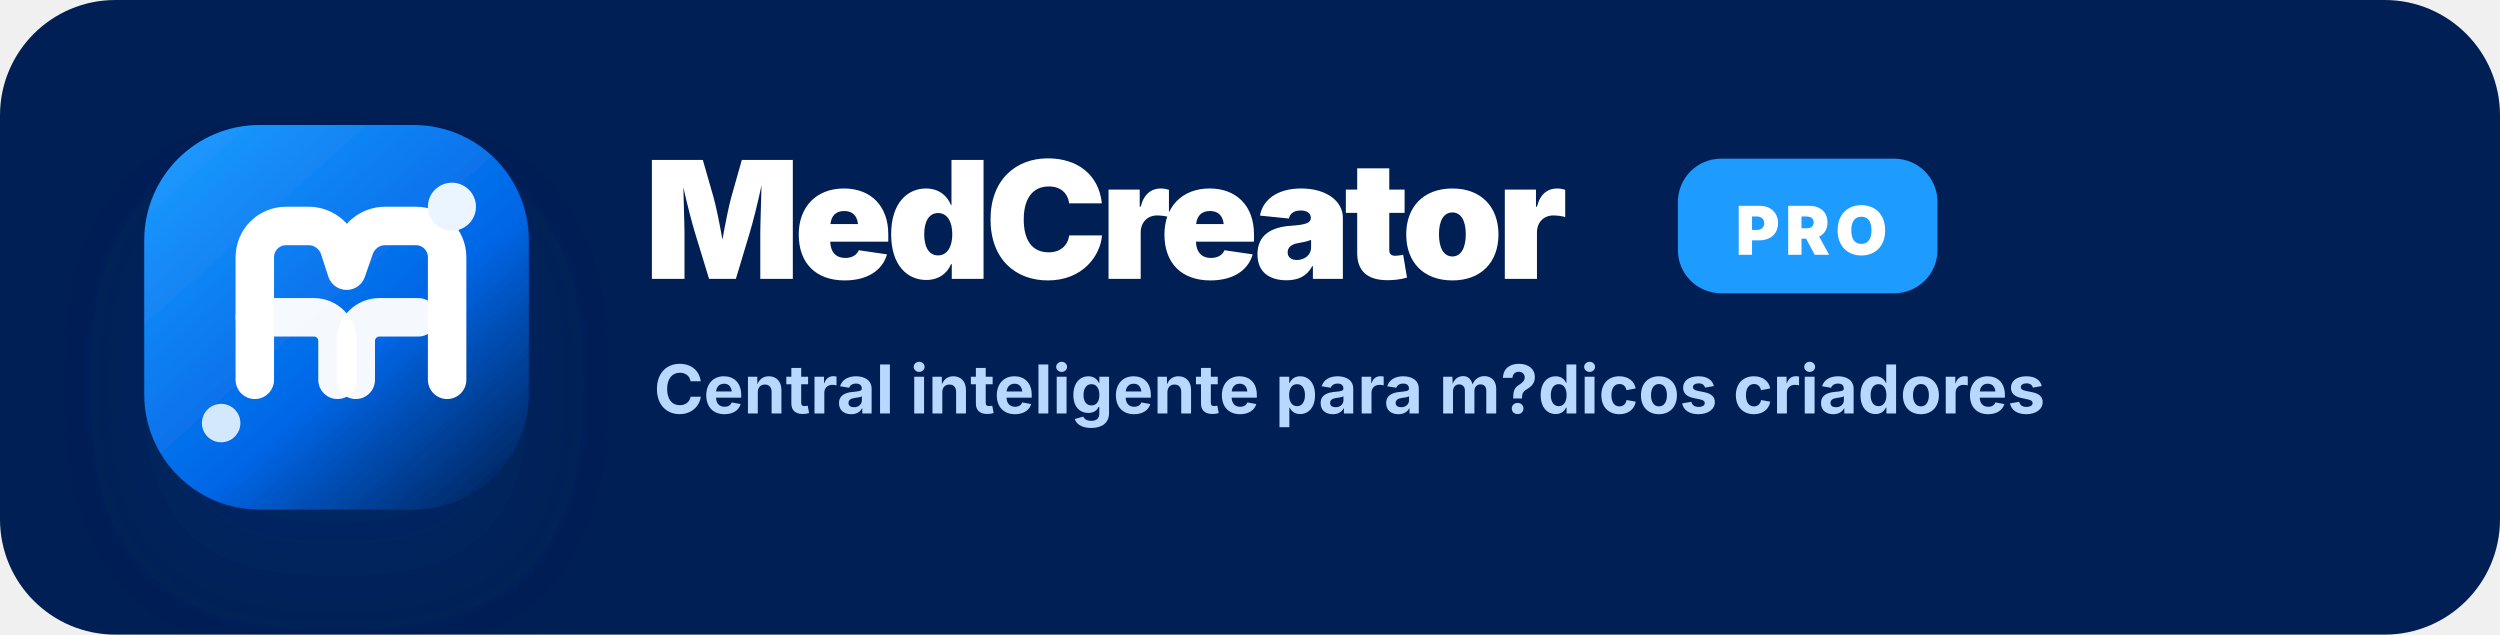
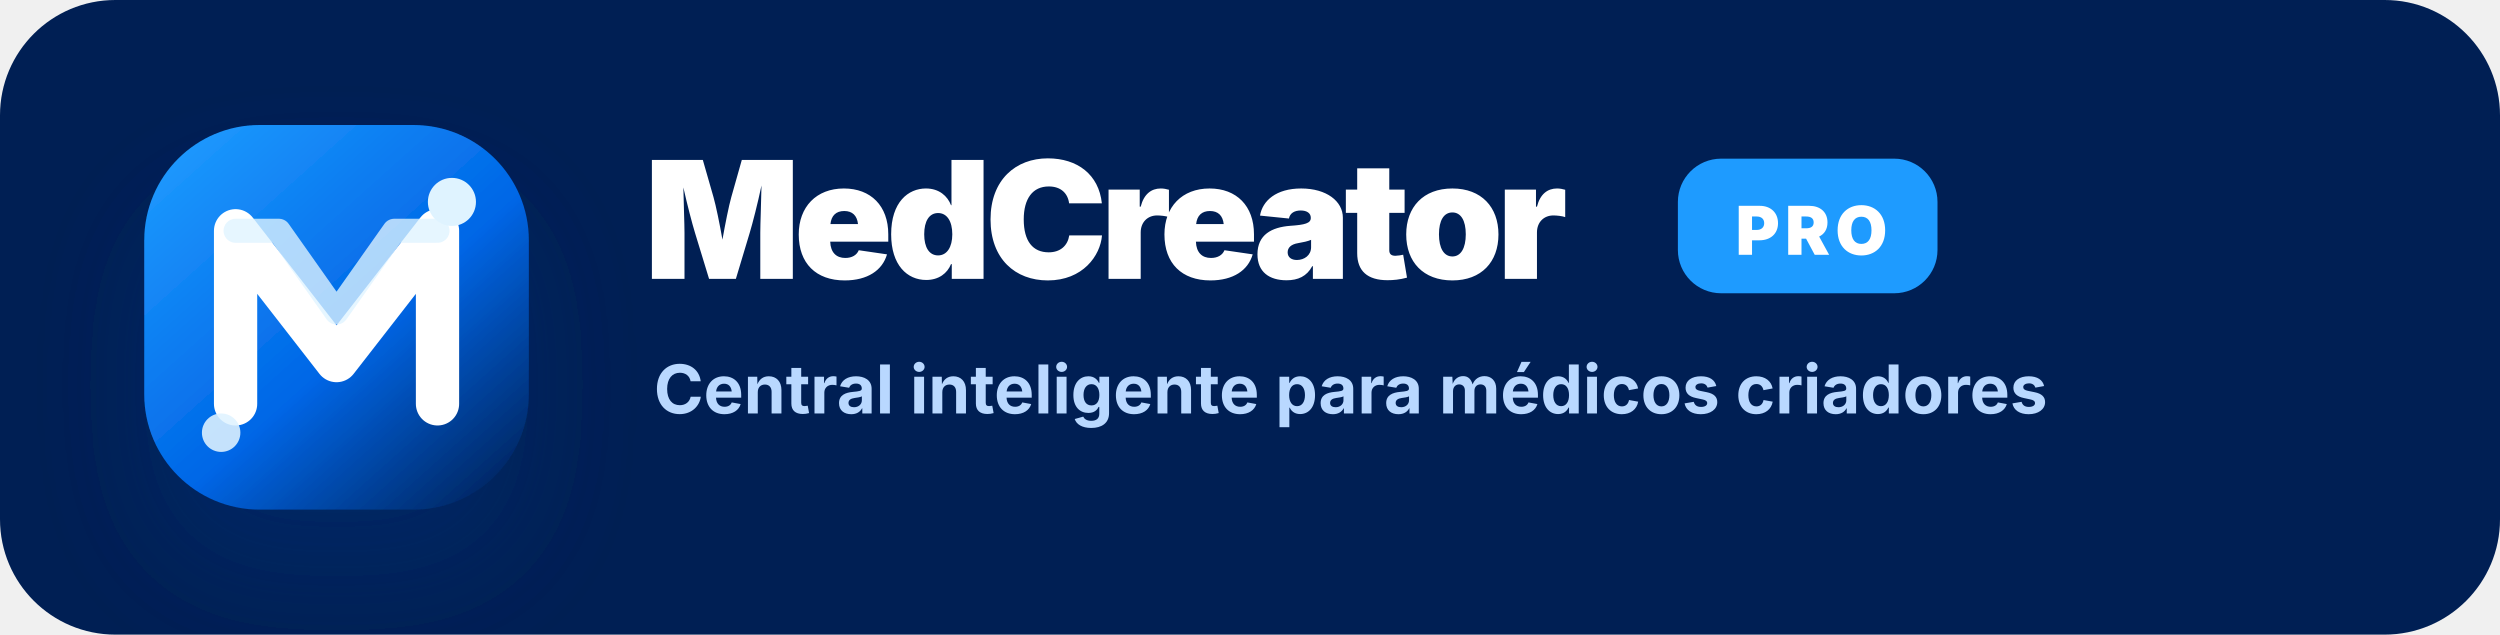
<svg xmlns="http://www.w3.org/2000/svg" width="520" height="132" viewBox="0 0 520 132" fill="none">
  <rect width="520" height="132" rx="24" fill="#001F54" />
  <g transform="translate(22 18)">
    <defs>
-       <linearGradient id="g" x1="14" y1="10" x2="84" y2="88" gradientUnits="userSpaceOnUse">
+       <linearGradient id="mcpMarkGradient" x1="14" y1="10" x2="84" y2="88" gradientUnits="userSpaceOnUse">
        <stop stop-color="#1E9BFF" />
-         <stop offset="0.58" stop-color="#0066E6" />
+         <stop offset="0.55" stop-color="#0066E6" />
        <stop offset="1" stop-color="#001F54" />
      </linearGradient>
-       <filter id="s" x="-20" y="-20" width="136" height="136" color-interpolation-filters="sRGB">
-         <feDropShadow dx="0" dy="14" stdDeviation="12" flood-color="#003B8E" flood-opacity="0.24" />
+       <filter id="mcpShadow" x="-20" y="-20" width="136" height="136" color-interpolation-filters="sRGB">
+         <feDropShadow dx="0" dy="14" stdDeviation="12" flood-color="#003B8E" flood-opacity="0.26" />
      </filter>
    </defs>
-     <rect x="8" y="8" width="80" height="80" rx="24" fill="url(#g)" filter="url(#s)" />
-     <path d="M31 61V35.5C31 31.9 33.9 29 37.5 29H42.2C45.1 29 47.7 30.9 48.6 33.7L50.1 38.3L51.7 33.7C52.6 30.9 55.2 29 58.1 29H64.5C68.1 29 71 31.9 71 35.5V61" stroke="white" stroke-width="8" stroke-linecap="round" stroke-linejoin="round" />
-     <path d="M31 48H43.3C46 48 48.2 50.2 48.2 52.9V61" stroke="white" stroke-width="8" stroke-linecap="round" stroke-linejoin="round" opacity=".96" />
-     <path d="M65 48H56.9C54.2 48 52 50.2 52 52.9V61" stroke="white" stroke-width="8" stroke-linecap="round" stroke-linejoin="round" opacity=".96" />
-     <circle cx="72" cy="25" r="5" fill="#EAF5FF" />
-     <circle cx="24" cy="70" r="4" fill="#EAF5FF" opacity=".9" />
+     <rect x="8" y="8" width="80" height="80" rx="24" fill="url(#mcpMarkGradient)" filter="url(#mcpShadow)" />
+     <path d="M27 66V30L48 57L69 30V66" stroke="#FFFFFF" stroke-width="9" stroke-linecap="round" stroke-linejoin="round" />
+     <path d="M27 30H36L48 47L60 30H69" stroke="#DFF3FF" stroke-width="5" stroke-linecap="round" stroke-linejoin="round" opacity=".78" />
+     <circle cx="72" cy="24" r="5" fill="#DFF3FF" />
+     <circle cx="24" cy="72" r="4" fill="#DFF3FF" opacity=".88" />
  </g>
  <text x="134" y="58" fill="#FFFFFF" font-family="Inter, Arial, sans-serif" font-size="34" font-weight="850" letter-spacing="-1.4">MedCreator</text>
  <rect x="349" y="33" width="54" height="28" rx="9" fill="#1E9BFF" />
  <text x="361" y="53" fill="#FFFFFF" font-family="Inter, Arial, sans-serif" font-size="14" font-weight="900" letter-spacing="1.1">PRO</text>
-   <text x="136" y="86" fill="#B9D8FF" font-family="Inter, Arial, sans-serif" font-size="14" font-weight="650">Central inteligente para m?dicos criadores</text>
+   <text x="136" y="86" fill="#B9D8FF" font-family="Inter, Arial, sans-serif" font-size="14" font-weight="650">Central inteligente para médicos criadores</text>
</svg>
